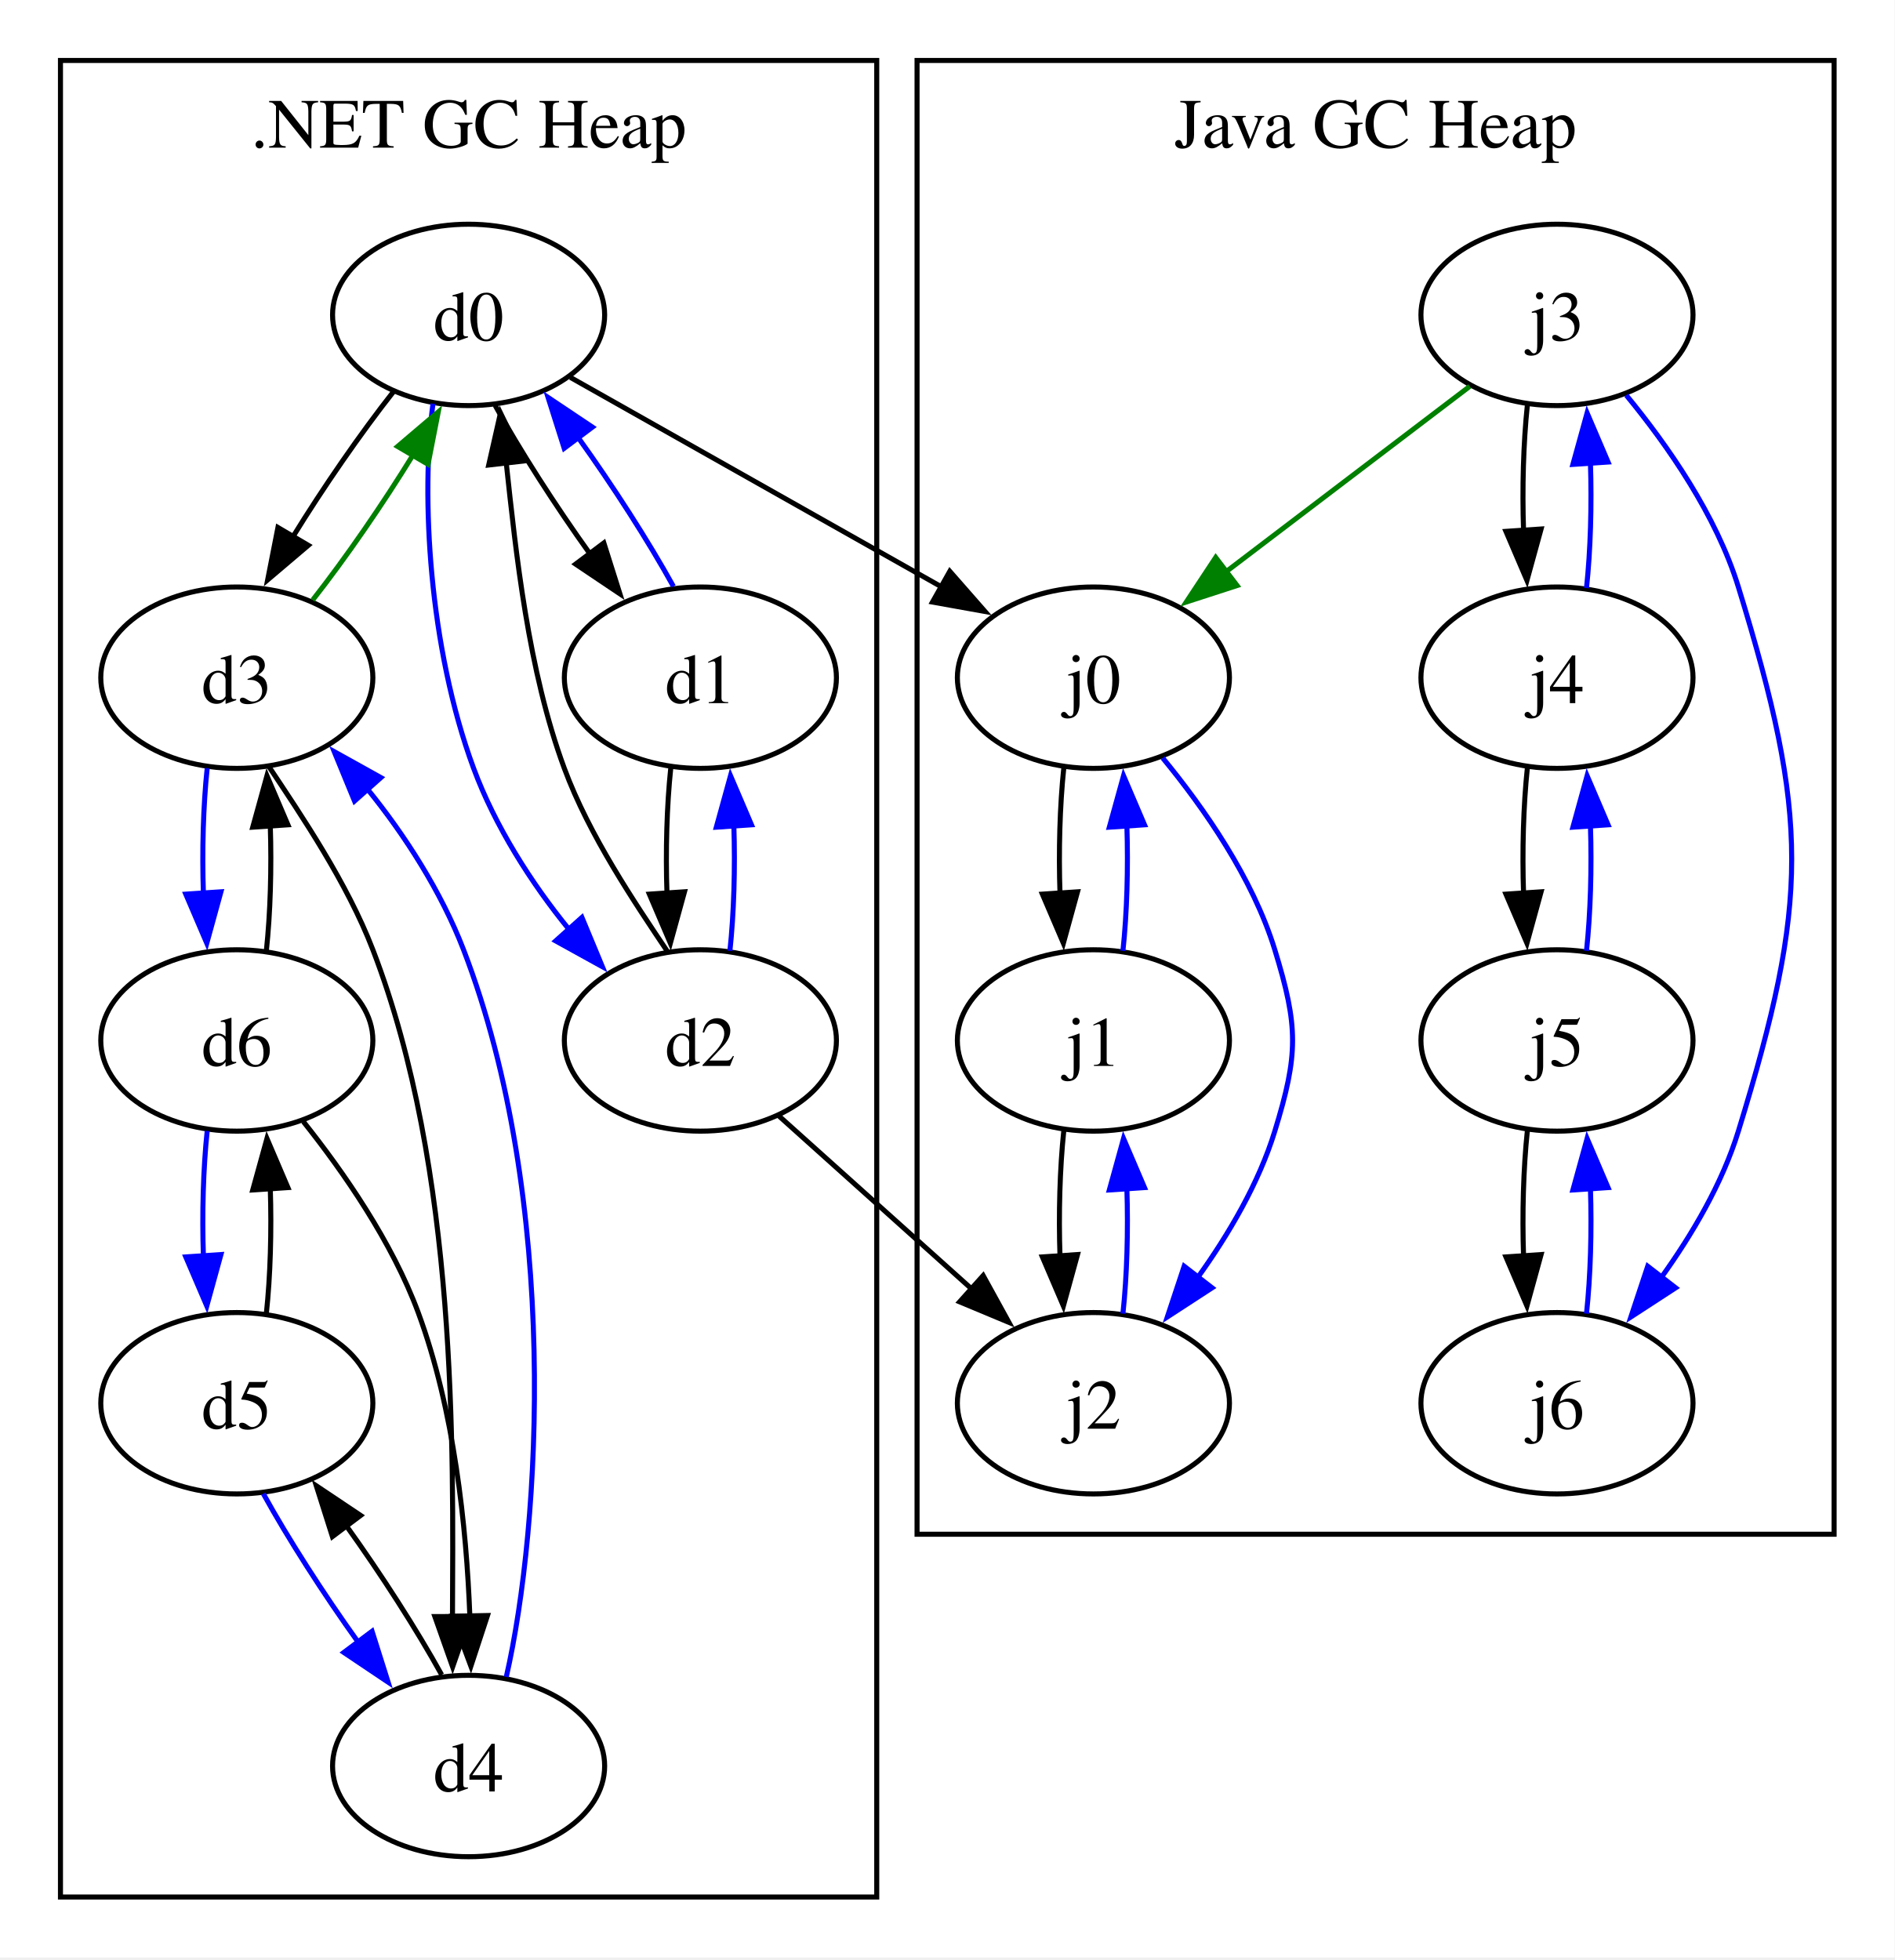
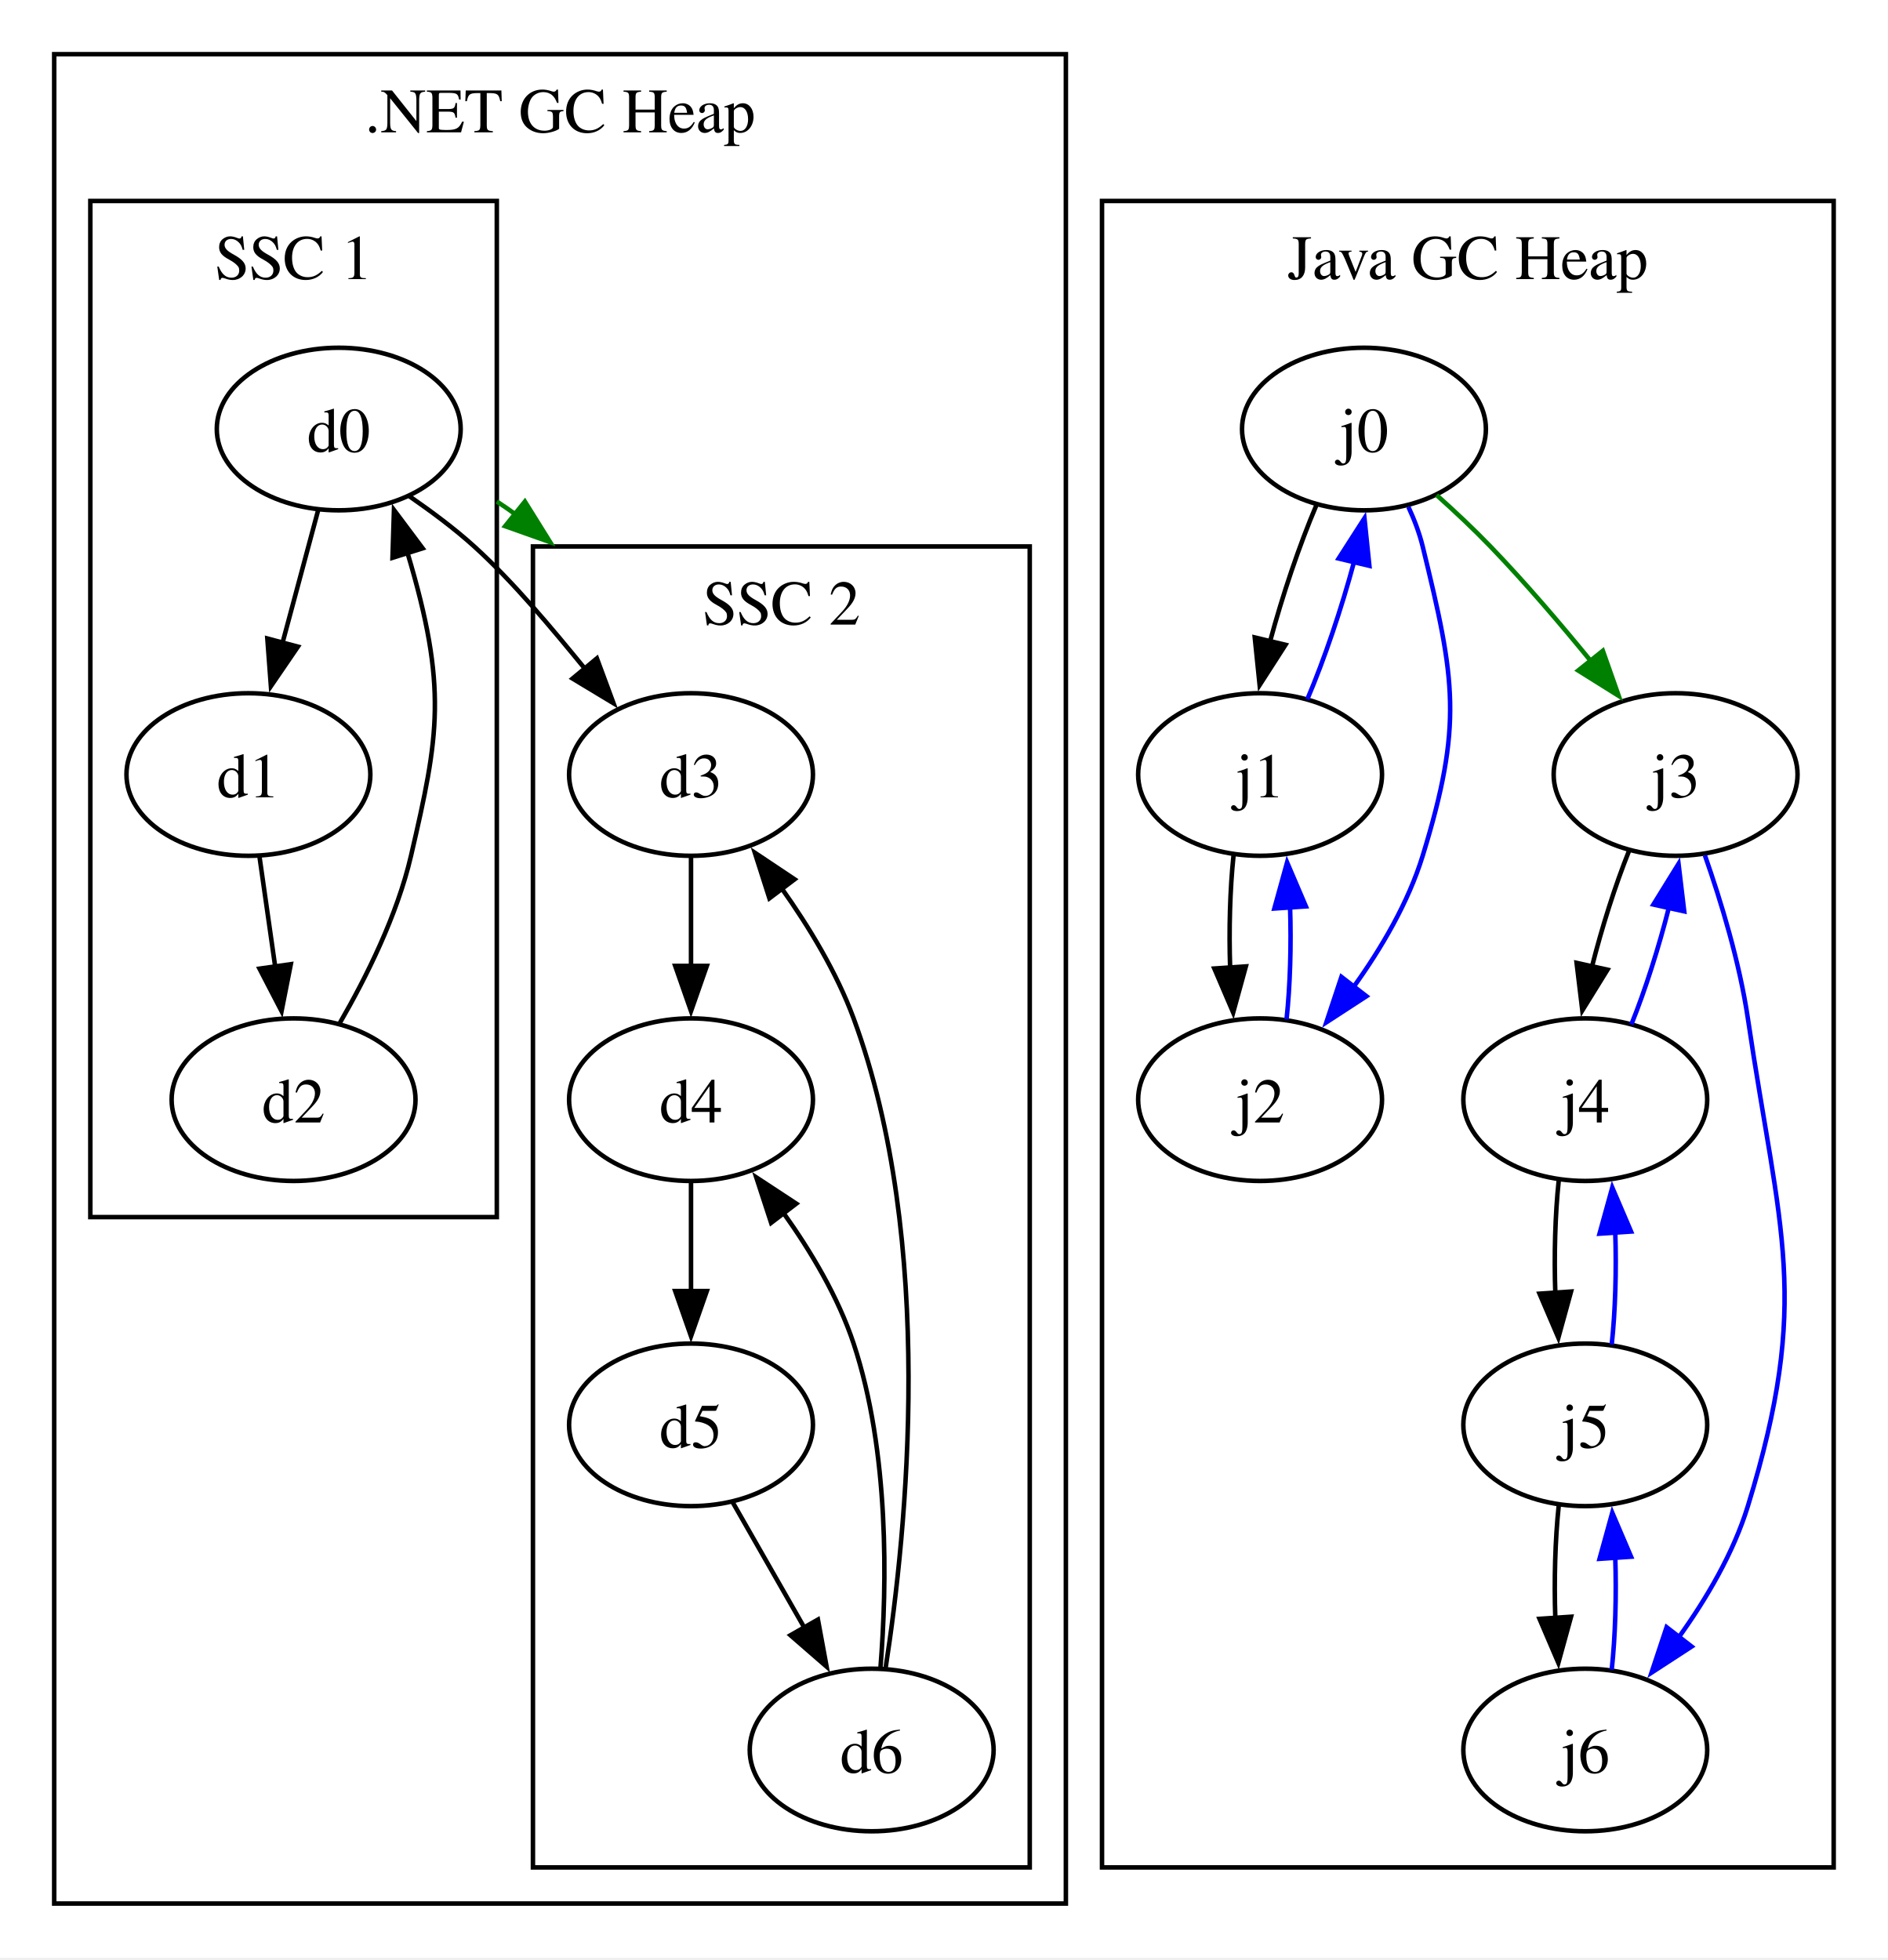
- <svg xmlns="http://www.w3.org/2000/svg" width="376pt" height="389pt" viewBox="0.00 0.00 376.00 389.00">
-   <g id="graph0" class="graph" transform="scale(1 1) rotate(0) translate(4 384.5)">
-     <polygon fill="white" stroke="none" points="-4,4 -4,-384.5 372,-384.5 372,4 -4,4" />
+ <svg xmlns="http://www.w3.org/2000/svg" width="418pt" height="434pt" viewBox="0.00 0.00 418.00 434.00">
+   <g id="graph0" class="graph" transform="scale(1 1) rotate(0) translate(4 429.5)">
+     <polygon fill="white" stroke="none" points="-4,4 -4,-429.5 414,-429.5 414,4 -4,4" />
    <g id="clust1" class="cluster">
-       <polygon fill="none" stroke="black" points="8,-8 8,-372.5 170,-372.5 170,-8 8,-8" />
-       <text xml:space="preserve" text-anchor="middle" x="89" y="-355.2" font-family="Times,serif" font-size="14.00">.NET GC Heap</text>
+       <polygon fill="none" stroke="black" points="8,-8 8,-417.5 232,-417.5 232,-8 8,-8" />
+       <text xml:space="preserve" text-anchor="middle" x="120" y="-400.2" font-family="Times,serif" font-size="14.00">.NET GC Heap</text>
    </g>
    <g id="clust2" class="cluster">
-       <polygon fill="none" stroke="black" points="178,-80 178,-372.5 360,-372.5 360,-80 178,-80" />
-       <text xml:space="preserve" text-anchor="middle" x="269" y="-355.2" font-family="Times,serif" font-size="14.00">Java GC Heap</text>
+       <polygon fill="none" stroke="black" points="16,-160 16,-385 106,-385 106,-160 16,-160" />
+       <text xml:space="preserve" text-anchor="middle" x="61" y="-367.7" font-family="Times,serif" font-size="14.00">SSC 1</text>
+     </g>
+     <g id="clust3" class="cluster">
+       <polygon fill="none" stroke="black" points="114,-16 114,-308.5 224,-308.5 224,-16 114,-16" />
+       <text xml:space="preserve" text-anchor="middle" x="169" y="-291.2" font-family="Times,serif" font-size="14.00">SSC 2</text>
+     </g>
+     <g id="clust4" class="cluster">
+       <polygon fill="none" stroke="black" points="240,-16 240,-385 402,-385 402,-16 240,-16" />
+       <text xml:space="preserve" text-anchor="middle" x="321" y="-367.7" font-family="Times,serif" font-size="14.00">Java GC Heap</text>
    </g>
    <g id="node1" class="node">
-       <ellipse fill="none" stroke="black" cx="89" cy="-322" rx="27" ry="18" />
-       <text xml:space="preserve" text-anchor="middle" x="89" y="-316.95" font-family="Times,serif" font-size="14.00">d0</text>
+       <ellipse fill="none" stroke="black" cx="71" cy="-334.5" rx="27" ry="18" />
+       <text xml:space="preserve" text-anchor="middle" x="71" y="-329.45" font-family="Times,serif" font-size="14.00">d0</text>
    </g>
    <g id="node2" class="node">
-       <ellipse fill="none" stroke="black" cx="135" cy="-250" rx="27" ry="18" />
-       <text xml:space="preserve" text-anchor="middle" x="135" y="-244.95" font-family="Times,serif" font-size="14.00">d1</text>
+       <ellipse fill="none" stroke="black" cx="51" cy="-258" rx="27" ry="18" />
+       <text xml:space="preserve" text-anchor="middle" x="51" y="-252.95" font-family="Times,serif" font-size="14.00">d1</text>
    </g>
    <g id="edge1" class="edge">
-       <path fill="none" stroke="black" d="M94.26,-304.05C99.14,-295.19 106.18,-284.21 113.12,-274.53" />
-       <polygon fill="black" stroke="black" points="115.84,-276.74 119.03,-266.64 110.24,-272.54 115.84,-276.74" />
+       <path fill="none" stroke="black" d="M66.46,-316.59C64.13,-307.89 61.22,-297.06 58.55,-287.14" />
+       <polygon fill="black" stroke="black" points="61.96,-286.31 55.98,-277.56 55.19,-288.12 61.96,-286.31" />
+     </g>
+     <g id="node4" class="node">
+       <ellipse fill="none" stroke="black" cx="149" cy="-258" rx="27" ry="18" />
+       <text xml:space="preserve" text-anchor="middle" x="149" y="-252.95" font-family="Times,serif" font-size="14.00">d3</text>
+     </g>
+     <g id="edge9" class="edge">
+       <path fill="none" stroke="black" d="M86.64,-319.62C91.47,-316.27 96.59,-312.5 101,-308.5 109.78,-300.53 118.12,-290.44 125.49,-281.45" />
+       <polygon fill="black" stroke="black" points="128.16,-283.72 131.84,-273.78 122.77,-279.25 128.16,-283.72" />
+     </g>
+     <g id="edge10" class="edge">
+       <path fill="none" stroke="green" d="M106,-318.46C107.45,-317.51 108.89,-316.52 110.3,-315.5" />
+       <polygon fill="green" stroke="green" points="112.22,-318.44 117.82,-309.45 107.84,-312.99 112.22,-318.44" />
    </g>
    <g id="node3" class="node">
-       <ellipse fill="none" stroke="black" cx="135" cy="-178" rx="27" ry="18" />
-       <text xml:space="preserve" text-anchor="middle" x="135" y="-172.95" font-family="Times,serif" font-size="14.00">d2</text>
+       <ellipse fill="none" stroke="black" cx="61" cy="-186" rx="27" ry="18" />
+       <text xml:space="preserve" text-anchor="middle" x="61" y="-180.95" font-family="Times,serif" font-size="14.00">d2</text>
+     </g>
+     <g id="edge2" class="edge">
+       <path fill="none" stroke="black" d="M53.47,-239.7C54.53,-232.32 55.78,-223.52 56.96,-215.25" />
+       <polygon fill="black" stroke="black" points="60.39,-216 58.34,-205.6 53.46,-215.01 60.39,-216" />
+     </g>
+     <g id="edge3" class="edge">
+       <path fill="none" stroke="black" d="M71.24,-202.98C77.12,-213.14 83.94,-226.82 87,-240 93.18,-266.64 95.16,-277.12 86.23,-307.07" />
+       <polygon fill="black" stroke="black" points="82.9,-305.99 83.23,-316.58 89.58,-308.09 82.9,-305.99" />
+     </g>
+     <g id="node5" class="node">
+       <ellipse fill="none" stroke="black" cx="149" cy="-186" rx="27" ry="18" />
+       <text xml:space="preserve" text-anchor="middle" x="149" y="-180.95" font-family="Times,serif" font-size="14.00">d4</text>
+     </g>
+     <g id="edge4" class="edge">
+       <path fill="none" stroke="black" d="M149,-239.7C149,-232.41 149,-223.73 149,-215.54" />
+       <polygon fill="black" stroke="black" points="152.5,-215.62 149,-205.62 145.5,-215.62 152.5,-215.62" />
+     </g>
+     <g id="node6" class="node">
+       <ellipse fill="none" stroke="black" cx="149" cy="-114" rx="27" ry="18" />
+       <text xml:space="preserve" text-anchor="middle" x="149" y="-108.95" font-family="Times,serif" font-size="14.00">d5</text>
+     </g>
+     <g id="edge5" class="edge">
+       <path fill="none" stroke="black" d="M149,-167.7C149,-160.41 149,-151.73 149,-143.54" />
+       <polygon fill="black" stroke="black" points="152.5,-143.62 149,-133.62 145.5,-143.62 152.5,-143.62" />
+     </g>
+     <g id="node7" class="node">
+       <ellipse fill="none" stroke="black" cx="189" cy="-42" rx="27" ry="18" />
+       <text xml:space="preserve" text-anchor="middle" x="189" y="-36.95" font-family="Times,serif" font-size="14.00">d6</text>
+     </g>
+     <g id="edge6" class="edge">
+       <path fill="none" stroke="black" d="M158.28,-96.76C162.97,-88.55 168.79,-78.37 174.09,-69.09" />
+       <polygon fill="black" stroke="black" points="177.1,-70.88 179.02,-60.46 171.02,-67.41 177.1,-70.88" />
+     </g>
+     <g id="edge7" class="edge">
+       <path fill="none" stroke="black" d="M192.08,-60.12C196.76,-90.3 203.3,-154.43 185,-204 181.25,-214.16 175.14,-224.26 169.02,-232.87" />
+       <polygon fill="black" stroke="black" points="166.36,-230.59 163.13,-240.68 171.94,-234.8 166.36,-230.59" />
+     </g>
+     <g id="edge8" class="edge">
+       <path fill="none" stroke="black" d="M190.95,-60.23C192.4,-78.54 192.95,-108.07 185,-132 181.59,-142.28 175.56,-152.4 169.41,-161.01" />
+       <polygon fill="black" stroke="black" points="166.74,-158.73 163.45,-168.8 172.31,-162.98 166.74,-158.73" />
+     </g>
+     <g id="node8" class="node">
+       <ellipse fill="none" stroke="black" cx="298" cy="-334.5" rx="27" ry="18" />
+       <text xml:space="preserve" text-anchor="middle" x="298" y="-329.45" font-family="Times,serif" font-size="14.00">j0</text>
+     </g>
+     <g id="node9" class="node">
+       <ellipse fill="none" stroke="black" cx="275" cy="-258" rx="27" ry="18" />
+       <text xml:space="preserve" text-anchor="middle" x="275" y="-252.95" font-family="Times,serif" font-size="14.00">j1</text>
+     </g>
+     <g id="edge11" class="edge">
+       <path fill="none" stroke="black" d="M287.49,-317.7C283.73,-308.89 279.94,-297.64 277.18,-287.36" />
+       <polygon fill="black" stroke="black" points="280.63,-286.72 274.9,-277.81 273.82,-288.35 280.63,-286.72" />
+     </g>
+     <g id="node10" class="node">
+       <ellipse fill="none" stroke="black" cx="275" cy="-186" rx="27" ry="18" />
+       <text xml:space="preserve" text-anchor="middle" x="275" y="-180.95" font-family="Times,serif" font-size="14.00">j2</text>
+     </g>
+     <g id="edge18" class="edge">
+       <path fill="none" stroke="blue" d="M307.84,-317.26C309.15,-314.43 310.28,-311.45 311,-308.5 318.23,-278.93 319.95,-269.1 311,-240 307.82,-229.65 301.85,-219.51 295.67,-210.91" />
+       <polygon fill="blue" stroke="blue" points="298.55,-208.91 289.67,-203.13 293.01,-213.19 298.55,-208.91" />
+     </g>
+     <g id="node11" class="node">
+       <ellipse fill="none" stroke="black" cx="367" cy="-258" rx="27" ry="18" />
+       <text xml:space="preserve" text-anchor="middle" x="367" y="-252.95" font-family="Times,serif" font-size="14.00">j3</text>
+     </g>
+     <g id="edge23" class="edge">
+       <path fill="none" stroke="green" d="M314.08,-319.88C318.09,-316.3 322.29,-312.35 326,-308.5 333.65,-300.56 341.5,-291.37 348.26,-283.09" />
+       <polygon fill="green" stroke="green" points="350.89,-285.4 354.41,-275.41 345.43,-281.03 350.89,-285.4" />
+     </g>
+     <g id="edge17" class="edge">
+       <path fill="none" stroke="blue" d="M285.46,-274.66C289.23,-283.5 293.04,-294.81 295.82,-305.15" />
+       <polygon fill="blue" stroke="blue" points="292.39,-305.83 298.11,-314.75 299.2,-304.21 292.39,-305.83" />
    </g>
    <g id="edge12" class="edge">
-       <path fill="none" stroke="blue" d="M81.93,-304.38C79.52,-286.08 81.1,-256.06 90,-232 94.23,-220.58 101.42,-209.23 108.98,-199.98" />
-       <polygon fill="blue" stroke="blue" points="111.49,-202.42 115.55,-192.64 106.28,-197.76 111.49,-202.42" />
-     </g>
-     <g id="node4" class="node">
-       <ellipse fill="none" stroke="black" cx="43" cy="-250" rx="27" ry="18" />
-       <text xml:space="preserve" text-anchor="middle" x="43" y="-244.95" font-family="Times,serif" font-size="14.00">d3</text>
-     </g>
-     <g id="edge9" class="edge">
-       <path fill="none" stroke="black" d="M74.14,-306.83C67.59,-298.53 60.17,-287.77 54.1,-277.92" />
-       <polygon fill="black" stroke="black" points="57.19,-276.27 49.12,-269.42 51.16,-279.81 57.19,-276.27" />
-     </g>
-     <g id="node8" class="node">
-       <ellipse fill="none" stroke="black" cx="213" cy="-250" rx="27" ry="18" />
-       <text xml:space="preserve" text-anchor="middle" x="213" y="-244.95" font-family="Times,serif" font-size="14.00">j0</text>
-     </g>
-     <g id="edge31" class="edge">
-       <path fill="none" stroke="black" d="M109.2,-309.6C129.19,-298.31 160.05,-280.89 182.93,-267.98" />
-       <polygon fill="black" stroke="black" points="184.5,-271.11 191.49,-263.14 181.06,-265.01 184.5,-271.11" />
-     </g>
-     <g id="edge11" class="edge">
-       <path fill="none" stroke="blue" d="M129.65,-268.11C124.73,-277.03 117.64,-288.06 110.69,-297.74" />
-       <polygon fill="blue" stroke="blue" points="107.97,-295.53 104.77,-305.62 113.57,-299.73 107.97,-295.53" />
-     </g>
-     <g id="edge2" class="edge">
-       <path fill="none" stroke="black" d="M129.12,-232.05C128.33,-224.57 128.08,-215.58 128.37,-207.14" />
-       <polygon fill="black" stroke="black" points="131.85,-207.51 129.04,-197.3 124.87,-207.04 131.85,-207.51" />
-     </g>
-     <g id="edge3" class="edge">
-       <path fill="none" stroke="black" d="M128.58,-195.48C121.94,-205.4 112.94,-218.65 108,-232 100.81,-251.43 98.4,-274.75 96.47,-292.64" />
-       <polygon fill="black" stroke="black" points="92.99,-292.21 95.33,-302.54 99.95,-293.01 92.99,-292.21" />
-     </g>
-     <g id="edge10" class="edge">
-       <path fill="none" stroke="blue" d="M140.86,-195.79C141.66,-203.25 141.92,-212.24 141.64,-220.69" />
-       <polygon fill="blue" stroke="blue" points="138.16,-220.33 140.98,-230.54 145.14,-220.8 138.16,-220.33" />
-     </g>
-     <g id="node10" class="node">
-       <ellipse fill="none" stroke="black" cx="213" cy="-106" rx="27" ry="18" />
-       <text xml:space="preserve" text-anchor="middle" x="213" y="-100.95" font-family="Times,serif" font-size="14.00">j2</text>
-     </g>
-     <g id="edge32" class="edge">
-       <path fill="none" stroke="black" d="M150.41,-163.17C161.45,-153.26 176.53,-139.73 189.12,-128.43" />
-       <polygon fill="black" stroke="black" points="191.12,-131.34 196.23,-122.05 186.45,-126.13 191.12,-131.34" />
-     </g>
-     <g id="edge17" class="edge">
-       <path fill="none" stroke="green" d="M58.06,-265.42C64.61,-273.75 72,-284.49 78.03,-294.3" />
-       <polygon fill="green" stroke="green" points="74.91,-295.89 82.98,-302.75 80.95,-292.35 74.91,-295.89" />
-     </g>
-     <g id="node5" class="node">
-       <ellipse fill="none" stroke="black" cx="89" cy="-34" rx="27" ry="18" />
-       <text xml:space="preserve" text-anchor="middle" x="89" y="-28.95" font-family="Times,serif" font-size="14.00">d4</text>
-     </g>
-     <g id="edge4" class="edge">
-       <path fill="none" stroke="black" d="M49.29,-232.47C55.89,-222.54 64.89,-209.29 70,-196 86.86,-152.2 85.93,-96.75 85.8,-63.67" />
-       <polygon fill="black" stroke="black" points="89.3,-63.68 85.83,-53.67 82.3,-63.66 89.3,-63.68" />
-     </g>
-     <g id="node7" class="node">
-       <ellipse fill="none" stroke="black" cx="43" cy="-178" rx="27" ry="18" />
-       <text xml:space="preserve" text-anchor="middle" x="43" y="-172.95" font-family="Times,serif" font-size="14.00">d6</text>
+       <path fill="none" stroke="black" d="M269.12,-240.05C268.33,-232.57 268.08,-223.58 268.37,-215.14" />
+       <polygon fill="black" stroke="black" points="271.85,-215.51 269.04,-205.3 264.87,-215.04 271.85,-215.51" />
    </g>
    <g id="edge16" class="edge">
-       <path fill="none" stroke="blue" d="M37.12,-232.05C36.33,-224.57 36.08,-215.58 36.37,-207.14" />
-       <polygon fill="blue" stroke="blue" points="39.85,-207.51 37.04,-197.3 32.87,-207.04 39.85,-207.51" />
+       <path fill="none" stroke="blue" d="M280.86,-203.79C281.66,-211.25 281.92,-220.24 281.64,-228.69" />
+       <polygon fill="blue" stroke="blue" points="278.16,-228.33 280.98,-238.54 285.14,-228.8 278.16,-228.33" />
+     </g>
+     <g id="node12" class="node">
+       <ellipse fill="none" stroke="black" cx="347" cy="-186" rx="27" ry="18" />
+       <text xml:space="preserve" text-anchor="middle" x="347" y="-180.95" font-family="Times,serif" font-size="14.00">j4</text>
+     </g>
+     <g id="edge13" class="edge">
+       <path fill="none" stroke="black" d="M356.7,-241.12C353.64,-233.49 350.67,-224.11 348.45,-215.32" />
+       <polygon fill="black" stroke="black" points="351.92,-214.78 346.35,-205.77 345.08,-216.29 351.92,-214.78" />
+     </g>
+     <g id="node14" class="node">
+       <ellipse fill="none" stroke="black" cx="347" cy="-42" rx="27" ry="18" />
+       <text xml:space="preserve" text-anchor="middle" x="347" y="-36.95" font-family="Times,serif" font-size="14.00">j6</text>
+     </g>
+     <g id="edge22" class="edge">
+       <path fill="none" stroke="blue" d="M373.49,-240.1C377.08,-229.84 381.17,-216.36 383,-204 390.01,-156.51 397.11,-141.88 383,-96 379.82,-85.65 373.85,-75.51 367.67,-66.91" />
+       <polygon fill="blue" stroke="blue" points="370.55,-64.91 361.67,-59.13 365.01,-69.19 370.55,-64.91" />
+     </g>
+     <g id="edge21" class="edge">
+       <path fill="none" stroke="blue" d="M357.21,-202.67C360.29,-210.31 363.29,-219.75 365.53,-228.6" />
+       <polygon fill="blue" stroke="blue" points="362.08,-229.21 367.65,-238.22 368.91,-227.7 362.08,-229.21" />
+     </g>
+     <g id="node13" class="node">
+       <ellipse fill="none" stroke="black" cx="347" cy="-114" rx="27" ry="18" />
+       <text xml:space="preserve" text-anchor="middle" x="347" y="-108.95" font-family="Times,serif" font-size="14.00">j5</text>
+     </g>
+     <g id="edge14" class="edge">
+       <path fill="none" stroke="black" d="M341.12,-168.05C340.33,-160.57 340.08,-151.58 340.37,-143.14" />
+       <polygon fill="black" stroke="black" points="343.85,-143.51 341.04,-133.3 336.87,-143.04 343.85,-143.51" />
+     </g>
+     <g id="edge20" class="edge">
+       <path fill="none" stroke="blue" d="M352.86,-131.79C353.66,-139.25 353.92,-148.24 353.64,-156.69" />
+       <polygon fill="blue" stroke="blue" points="350.16,-156.33 352.98,-166.54 357.14,-156.8 350.16,-156.33" />
    </g>
    <g id="edge15" class="edge">
-       <path fill="none" stroke="blue" d="M96.48,-51.68C103.36,-81.71 107.11,-146.34 88,-196 83.63,-207.37 76.41,-218.71 68.87,-227.96" />
-       <polygon fill="blue" stroke="blue" points="66.36,-225.52 62.33,-235.32 71.59,-230.17 66.36,-225.52" />
-     </g>
-     <g id="node6" class="node">
-       <ellipse fill="none" stroke="black" cx="43" cy="-106" rx="27" ry="18" />
-       <text xml:space="preserve" text-anchor="middle" x="43" y="-100.95" font-family="Times,serif" font-size="14.00">d5</text>
-     </g>
-     <g id="edge5" class="edge">
-       <path fill="none" stroke="black" d="M83.65,-52.11C78.73,-61.03 71.64,-72.06 64.69,-81.74" />
-       <polygon fill="black" stroke="black" points="61.97,-79.53 58.77,-89.62 67.57,-83.73 61.97,-79.53" />
-     </g>
-     <g id="edge14" class="edge">
-       <path fill="none" stroke="blue" d="M48.26,-88.05C53.14,-79.19 60.18,-68.21 67.12,-58.53" />
-       <polygon fill="blue" stroke="blue" points="69.84,-60.74 73.03,-50.64 64.24,-56.54 69.84,-60.74" />
-     </g>
-     <g id="edge6" class="edge">
-       <path fill="none" stroke="black" d="M48.86,-123.79C49.66,-131.25 49.92,-140.24 49.64,-148.69" />
-       <polygon fill="black" stroke="black" points="46.16,-148.33 48.98,-158.54 53.14,-148.8 46.16,-148.33" />
-     </g>
-     <g id="edge7" class="edge">
-       <path fill="none" stroke="black" d="M48.86,-195.79C49.66,-203.25 49.92,-212.24 49.64,-220.69" />
-       <polygon fill="black" stroke="black" points="46.16,-220.33 48.98,-230.54 53.14,-220.8 46.16,-220.33" />
-     </g>
-     <g id="edge8" class="edge">
-       <path fill="none" stroke="black" d="M56.21,-161.89C64.21,-151.85 73.83,-137.98 79,-124 86.14,-104.69 88.57,-81.54 89.25,-63.69" />
-       <polygon fill="black" stroke="black" points="92.75,-63.87 89.45,-53.81 85.75,-63.73 92.75,-63.87" />
-     </g>
-     <g id="edge13" class="edge">
-       <path fill="none" stroke="blue" d="M37.12,-160.05C36.33,-152.57 36.08,-143.58 36.37,-135.14" />
-       <polygon fill="blue" stroke="blue" points="39.85,-135.51 37.04,-125.3 32.87,-135.04 39.85,-135.51" />
-     </g>
-     <g id="node9" class="node">
-       <ellipse fill="none" stroke="black" cx="213" cy="-178" rx="27" ry="18" />
-       <text xml:space="preserve" text-anchor="middle" x="213" y="-172.95" font-family="Times,serif" font-size="14.00">j1</text>
-     </g>
-     <g id="edge18" class="edge">
-       <path fill="none" stroke="black" d="M207.12,-232.05C206.33,-224.57 206.08,-215.58 206.37,-207.14" />
-       <polygon fill="black" stroke="black" points="209.85,-207.51 207.04,-197.3 202.87,-207.04 209.85,-207.51" />
-     </g>
-     <g id="edge25" class="edge">
-       <path fill="none" stroke="blue" d="M226.75,-234.07C234.96,-224.1 244.62,-210.25 249,-196 253.7,-180.71 253.7,-175.29 249,-160 245.82,-149.65 239.85,-139.51 233.67,-130.91" />
-       <polygon fill="blue" stroke="blue" points="236.55,-128.91 227.67,-123.13 231.01,-133.19 236.55,-128.91" />
-     </g>
-     <g id="edge24" class="edge">
-       <path fill="none" stroke="blue" d="M218.86,-195.79C219.66,-203.25 219.92,-212.24 219.64,-220.69" />
-       <polygon fill="blue" stroke="blue" points="216.16,-220.33 218.98,-230.54 223.14,-220.8 216.16,-220.33" />
+       <path fill="none" stroke="black" d="M341.12,-96.05C340.33,-88.57 340.08,-79.58 340.37,-71.14" />
+       <polygon fill="black" stroke="black" points="343.85,-71.51 341.04,-61.3 336.87,-71.04 343.85,-71.51" />
    </g>
    <g id="edge19" class="edge">
-       <path fill="none" stroke="black" d="M207.12,-160.05C206.33,-152.57 206.08,-143.58 206.37,-135.14" />
-       <polygon fill="black" stroke="black" points="209.85,-135.51 207.04,-125.3 202.87,-135.04 209.85,-135.51" />
-     </g>
-     <g id="edge23" class="edge">
-       <path fill="none" stroke="blue" d="M218.86,-123.79C219.66,-131.25 219.92,-140.24 219.64,-148.69" />
-       <polygon fill="blue" stroke="blue" points="216.16,-148.33 218.98,-158.54 223.14,-148.8 216.16,-148.33" />
-     </g>
-     <g id="node11" class="node">
-       <ellipse fill="none" stroke="black" cx="305" cy="-322" rx="27" ry="18" />
-       <text xml:space="preserve" text-anchor="middle" x="305" y="-316.95" font-family="Times,serif" font-size="14.00">j3</text>
-     </g>
-     <g id="edge30" class="edge">
-       <path fill="none" stroke="green" d="M287.7,-307.83C274.07,-297.47 254.86,-282.85 239.34,-271.04" />
-       <polygon fill="green" stroke="green" points="241.51,-268.29 231.43,-265.02 237.27,-273.86 241.51,-268.29" />
-     </g>
-     <g id="node12" class="node">
-       <ellipse fill="none" stroke="black" cx="305" cy="-250" rx="27" ry="18" />
-       <text xml:space="preserve" text-anchor="middle" x="305" y="-244.95" font-family="Times,serif" font-size="14.00">j4</text>
-     </g>
-     <g id="edge20" class="edge">
-       <path fill="none" stroke="black" d="M299.12,-304.05C298.33,-296.57 298.08,-287.58 298.37,-279.14" />
-       <polygon fill="black" stroke="black" points="301.85,-279.51 299.04,-269.3 294.87,-279.04 301.85,-279.51" />
-     </g>
-     <g id="node14" class="node">
-       <ellipse fill="none" stroke="black" cx="305" cy="-106" rx="27" ry="18" />
-       <text xml:space="preserve" text-anchor="middle" x="305" y="-100.95" font-family="Times,serif" font-size="14.00">j6</text>
-     </g>
-     <g id="edge29" class="edge">
-       <path fill="none" stroke="blue" d="M318.75,-306.07C326.96,-296.1 336.62,-282.25 341,-268 355.11,-222.12 355.11,-205.88 341,-160 337.82,-149.65 331.85,-139.51 325.67,-130.91" />
-       <polygon fill="blue" stroke="blue" points="328.55,-128.91 319.67,-123.13 323.01,-133.19 328.55,-128.91" />
-     </g>
-     <g id="edge28" class="edge">
-       <path fill="none" stroke="blue" d="M310.86,-267.79C311.66,-275.25 311.92,-284.24 311.64,-292.69" />
-       <polygon fill="blue" stroke="blue" points="308.16,-292.33 310.98,-302.54 315.14,-292.8 308.16,-292.33" />
-     </g>
-     <g id="node13" class="node">
-       <ellipse fill="none" stroke="black" cx="305" cy="-178" rx="27" ry="18" />
-       <text xml:space="preserve" text-anchor="middle" x="305" y="-172.95" font-family="Times,serif" font-size="14.00">j5</text>
-     </g>
-     <g id="edge21" class="edge">
-       <path fill="none" stroke="black" d="M299.12,-232.05C298.33,-224.57 298.08,-215.58 298.37,-207.14" />
-       <polygon fill="black" stroke="black" points="301.85,-207.51 299.04,-197.3 294.87,-207.04 301.85,-207.51" />
-     </g>
-     <g id="edge27" class="edge">
-       <path fill="none" stroke="blue" d="M310.86,-195.79C311.66,-203.25 311.92,-212.24 311.64,-220.69" />
-       <polygon fill="blue" stroke="blue" points="308.16,-220.33 310.98,-230.54 315.14,-220.8 308.16,-220.33" />
-     </g>
-     <g id="edge22" class="edge">
-       <path fill="none" stroke="black" d="M299.12,-160.05C298.33,-152.57 298.08,-143.58 298.37,-135.14" />
-       <polygon fill="black" stroke="black" points="301.85,-135.51 299.04,-125.3 294.87,-135.04 301.85,-135.51" />
-     </g>
-     <g id="edge26" class="edge">
-       <path fill="none" stroke="blue" d="M310.86,-123.79C311.66,-131.25 311.92,-140.24 311.64,-148.69" />
-       <polygon fill="blue" stroke="blue" points="308.16,-148.33 310.98,-158.54 315.14,-148.8 308.16,-148.33" />
+       <path fill="none" stroke="blue" d="M352.86,-59.79C353.66,-67.25 353.92,-76.24 353.64,-84.69" />
+       <polygon fill="blue" stroke="blue" points="350.16,-84.33 352.98,-94.54 357.14,-84.8 350.16,-84.33" />
    </g>
  </g>
</svg>
